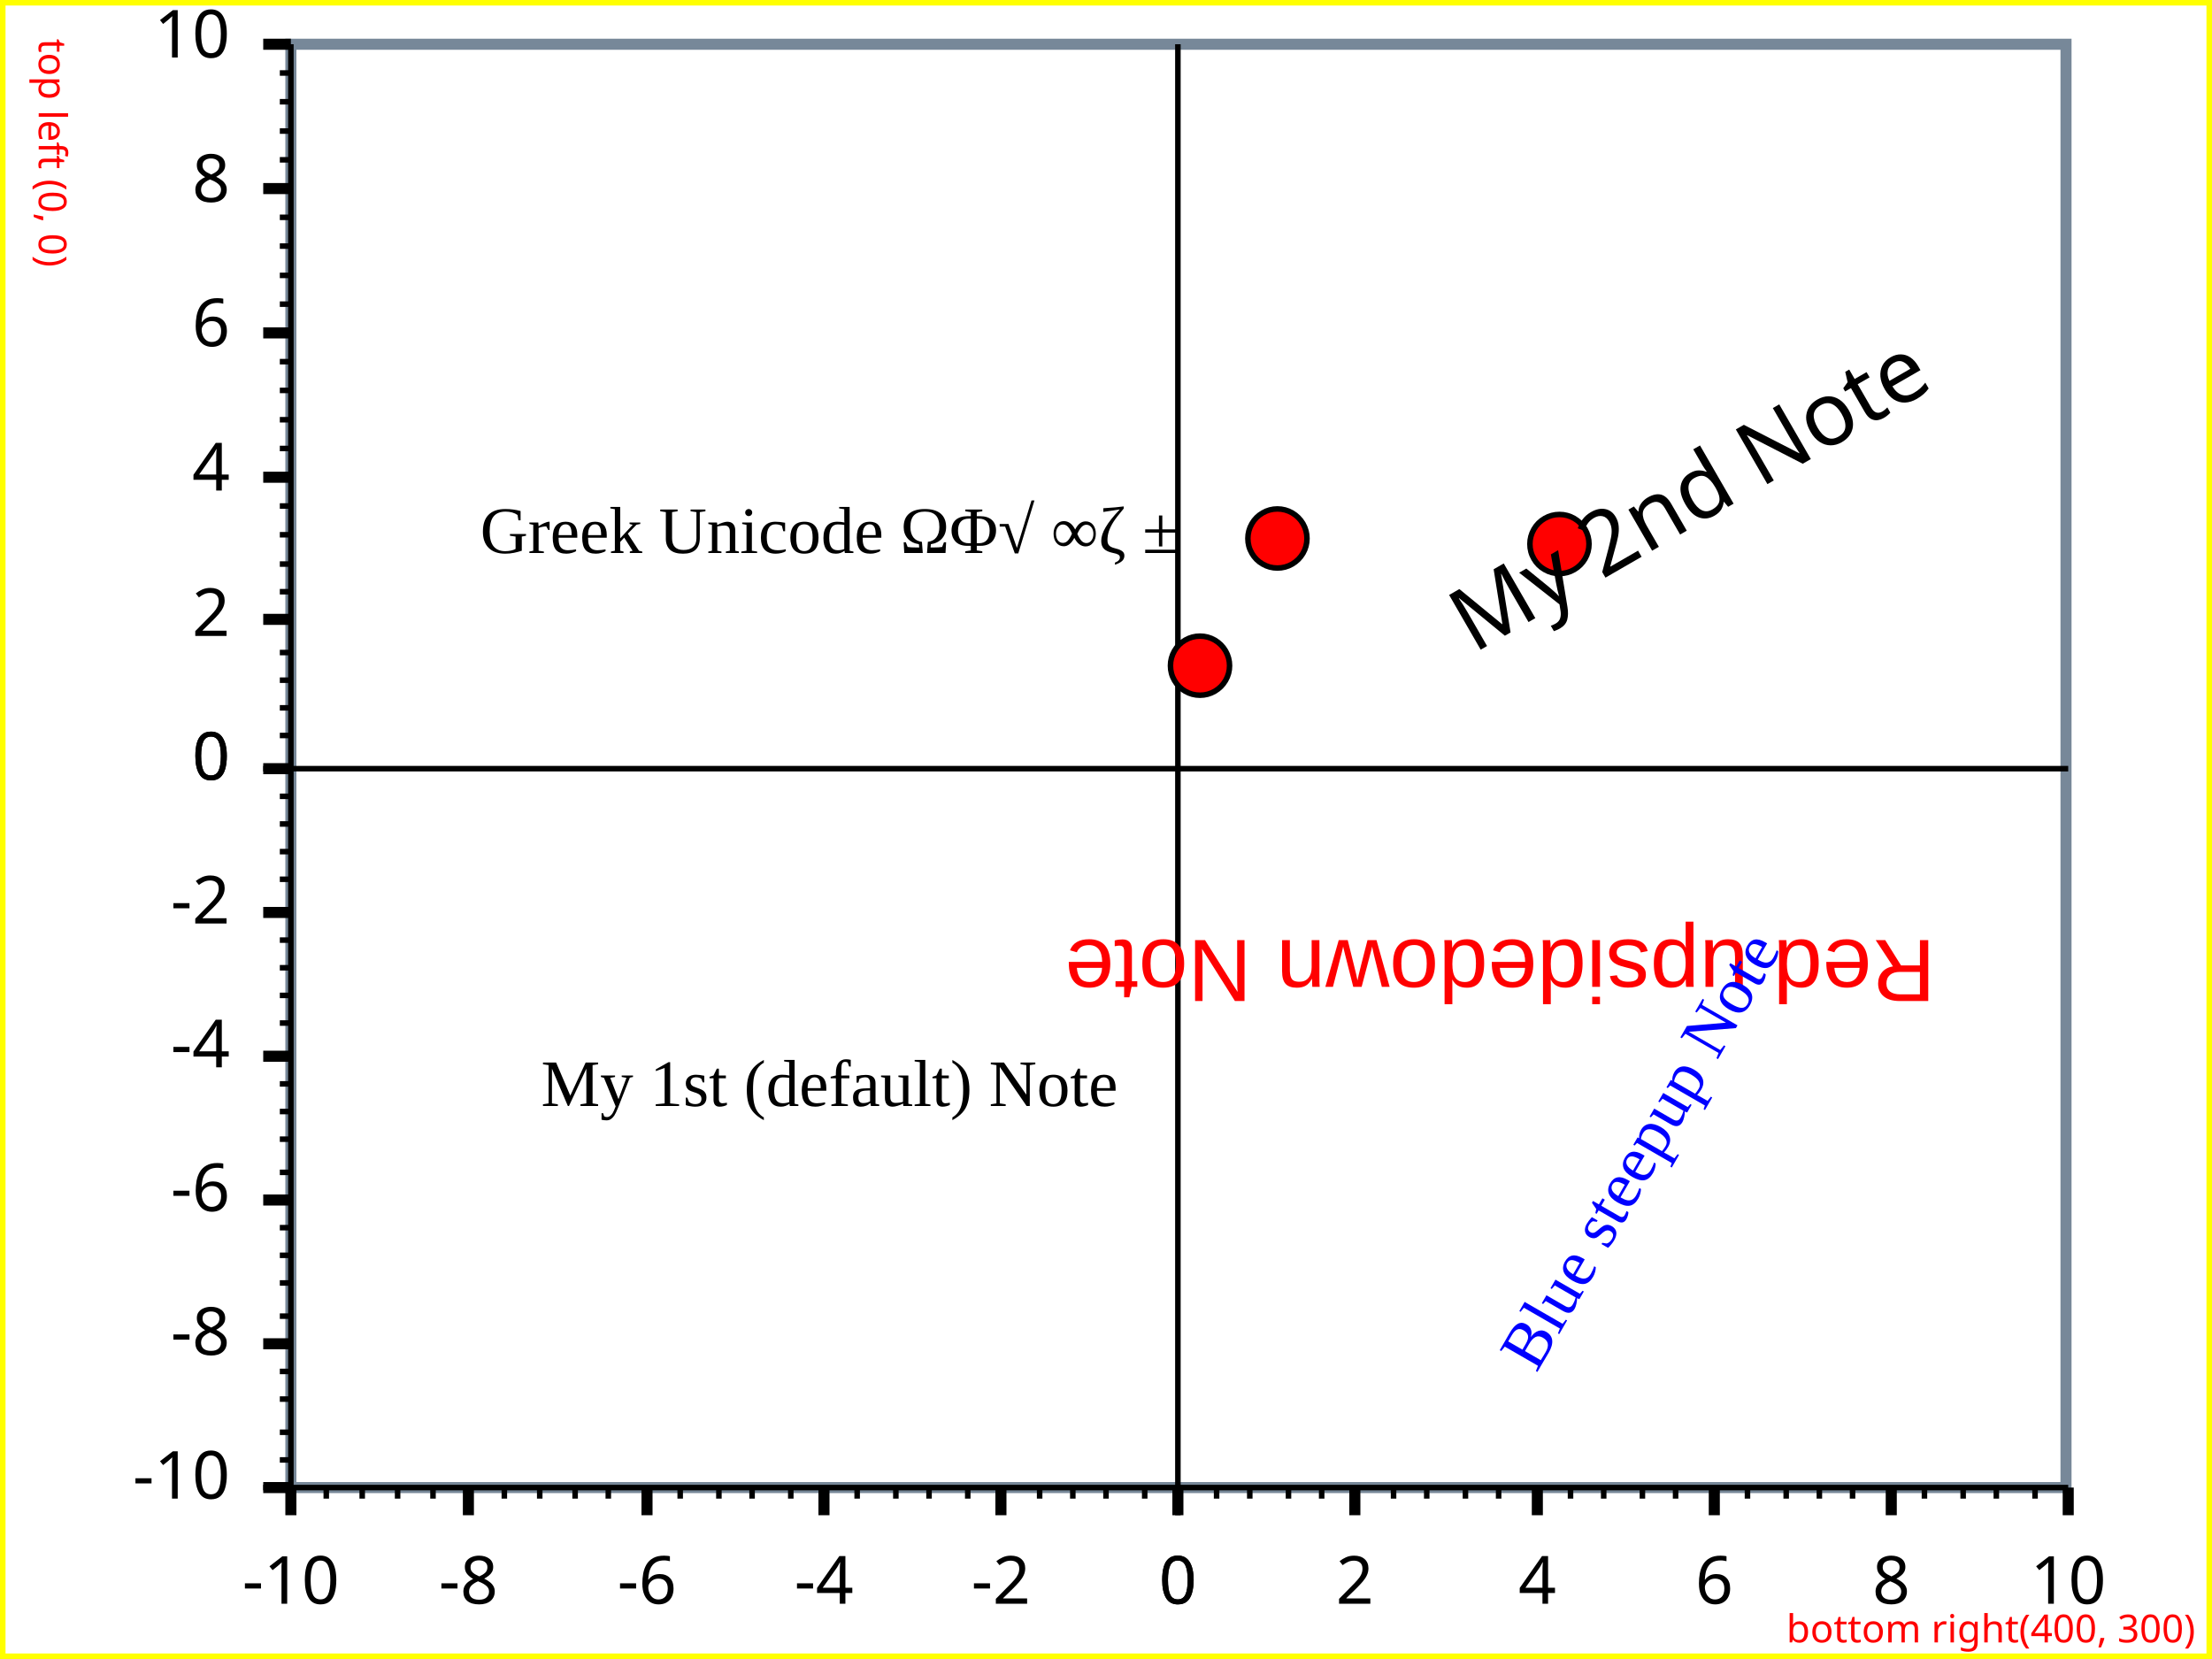
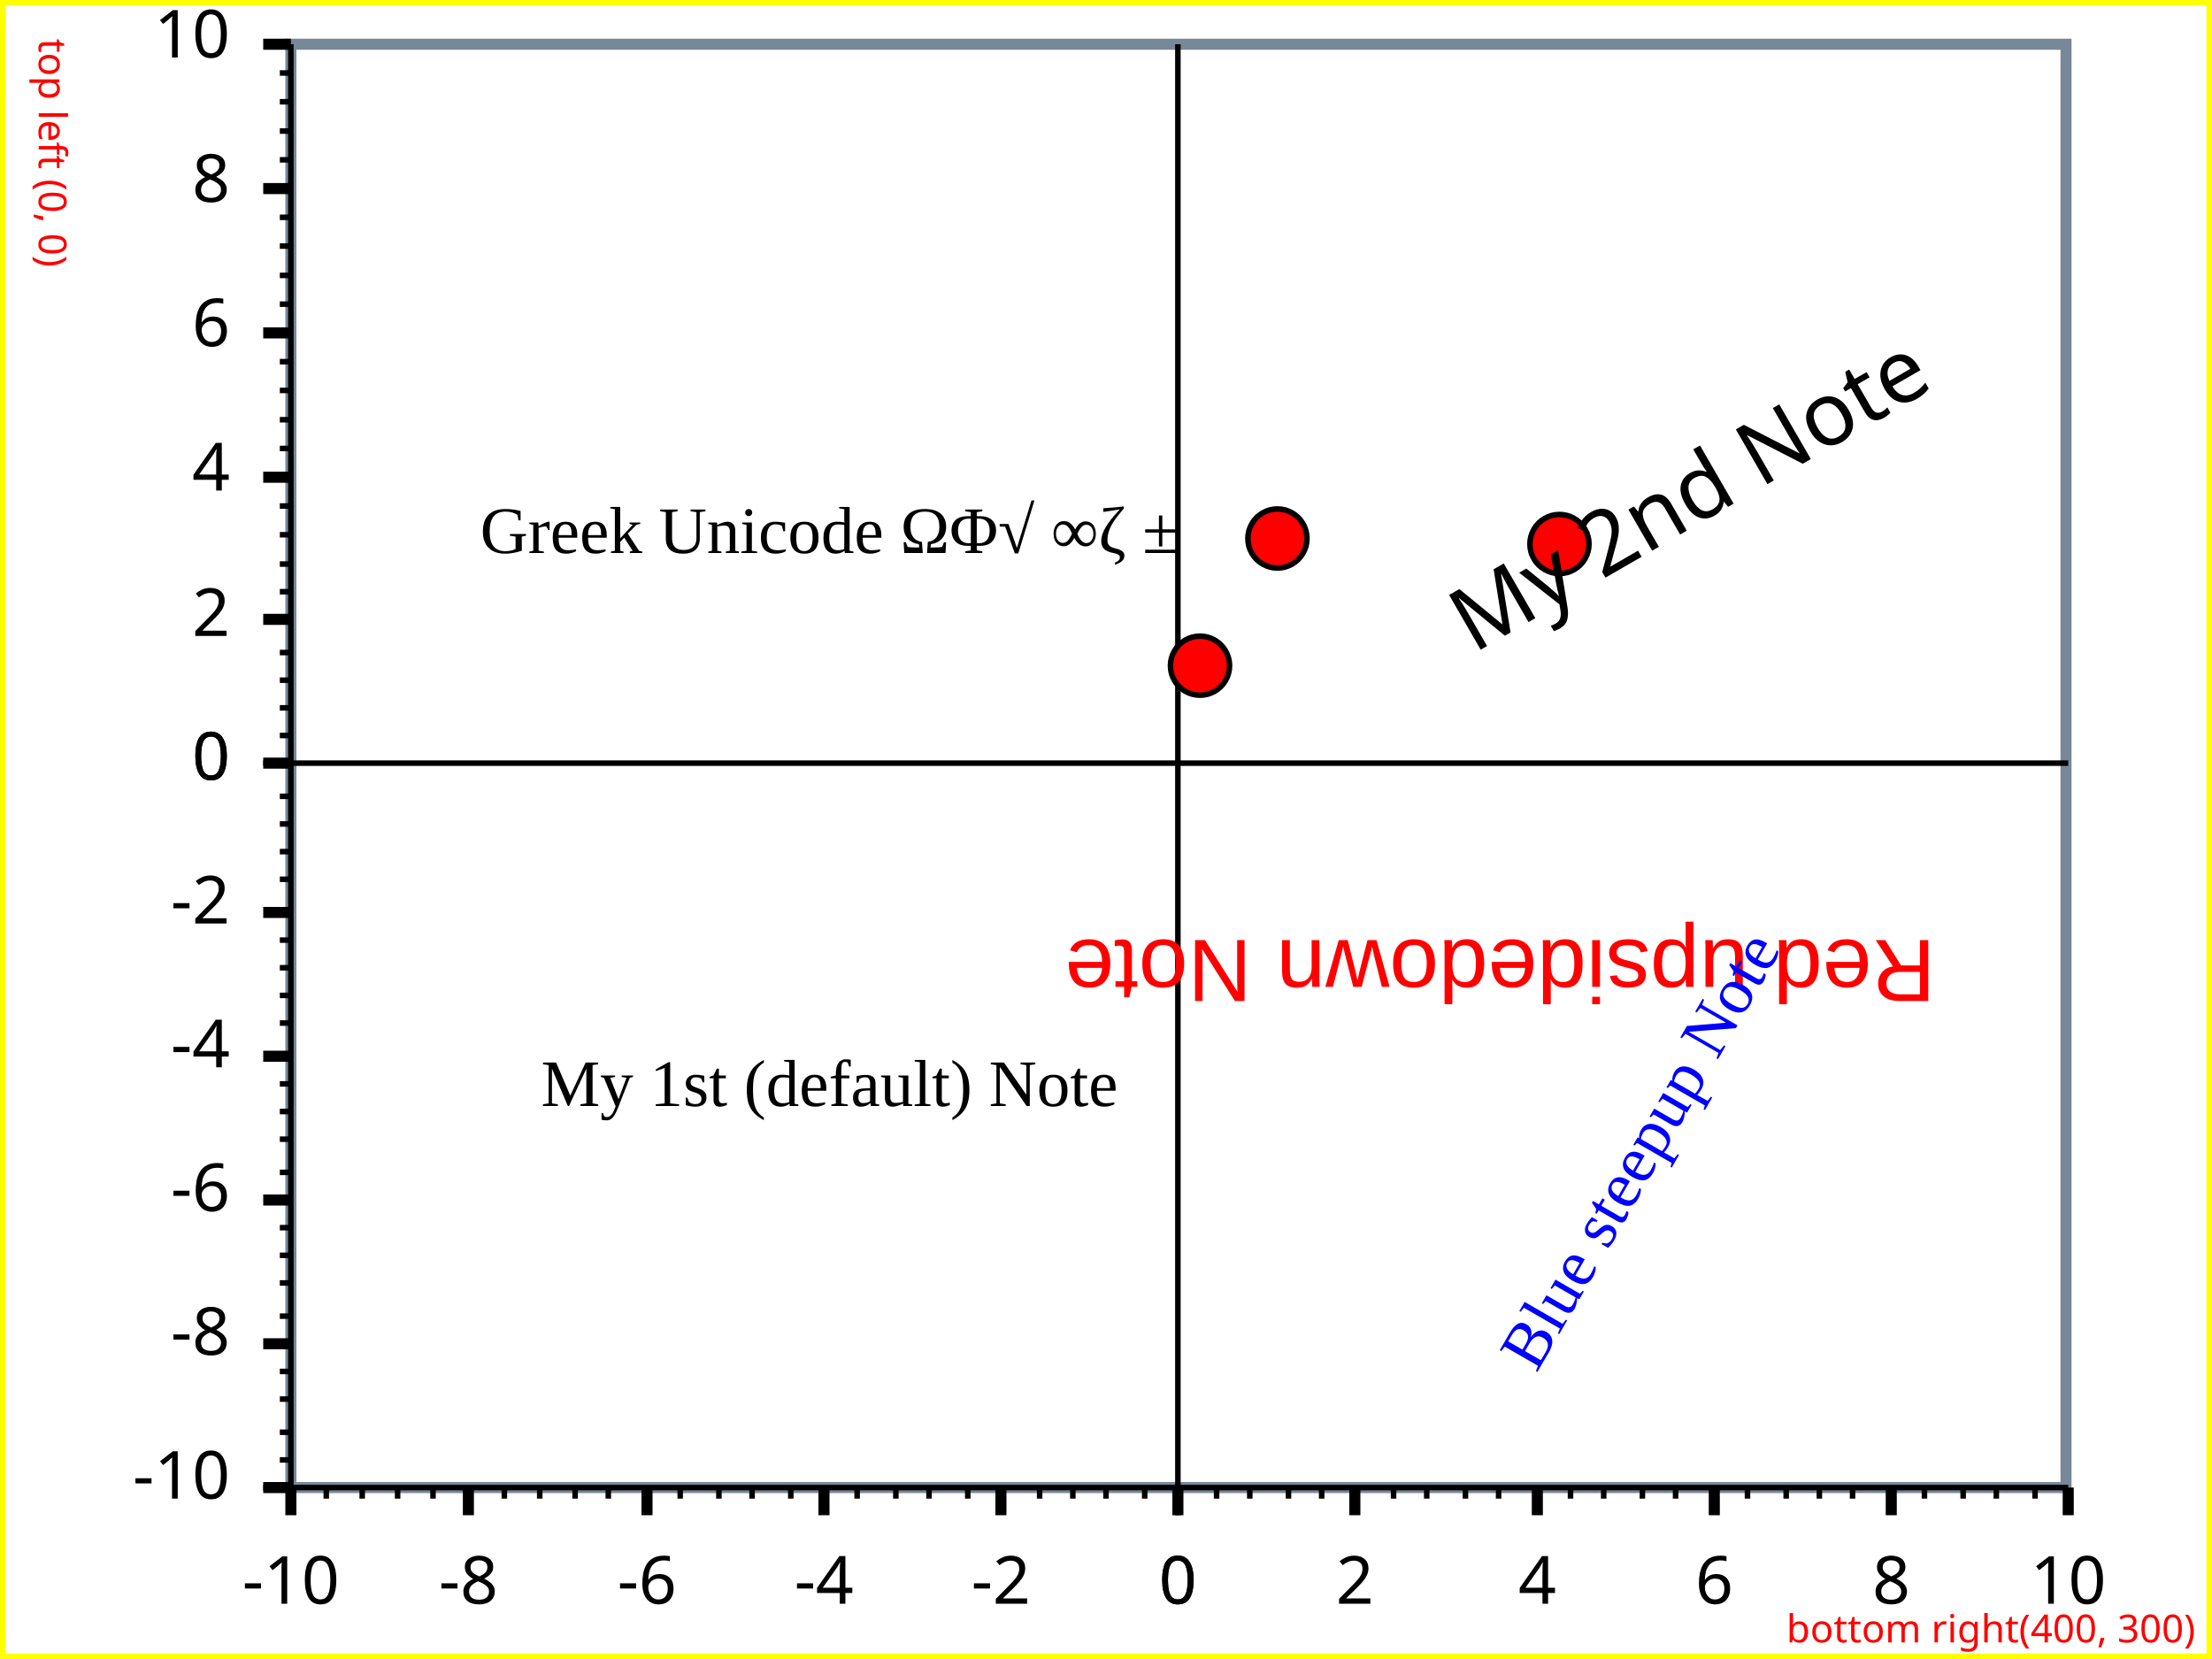
<svg xmlns="http://www.w3.org/2000/svg" width="400" height="300" version="1.1">
  <clipPath id="plot_window">
    <rect x="53.6" y="9" width="319" height="259" />
  </clipPath>
  <g id="imageBackground" stroke="rgb(255,255,0)" fill="rgb(255,255,255)" stroke-width="2">
    <rect x="0" y="0" width="400" height="300" />
  </g>
  <g id="plotBackground" stroke="rgb(119,136,153)" fill="rgb(255,255,255)" stroke-width="2">
    <rect x="52.6" y="8" width="321" height="261" />
  </g>
  <g id="yMinorGrid" stroke="rgb(200,220,255)" stroke-width="0.5">
</g>
  <g id="yMajorGrid" stroke="rgb(200,220,255)" stroke-width="1">
</g>
  <g id="xMinorGrid" stroke="rgb(200,220,255)" stroke-width="0.5">
</g>
  <g id="xMajorGrid" stroke="rgb(200,220,255)" stroke-width="1">
</g>
  <g id="yAxis" stroke="rgb(0,0,0)" stroke-width="1">
    <line x1="213" y1="8" x2="213" y2="274" />
    <line x1="52.6" y1="8" x2="52.6" y2="269" />
  </g>
  <g id="xAxis" stroke="rgb(0,0,0)" stroke-width="1">
-     <line x1="47.6" y1="139" x2="374" y2="139" />
+     <line x1="47.6" y1="138" x2="374" y2="138" />
    <line x1="47.6" y1="269" x2="374" y2="269" />
  </g>
  <g id="yMinorTicks" stroke="rgb(0,0,0)" stroke-width="1">
-     <path d="M50.6,133 L52.6,133  M50.6,128 L52.6,128  M50.6,123 L52.6,123  M50.6,118 L52.6,118  M50.6,107 L52.6,107  M50.6,102 L52.6,102  M50.6,96.7 L52.6,96.7  M50.6,91.5 L52.6,91.5  M50.6,81.1 L52.6,81.1  M50.6,75.9 L52.6,75.9  M50.6,70.6 L52.6,70.6  M50.6,65.4 L52.6,65.4  M50.6,55 L52.6,55  M50.6,49.8 L52.6,49.8  M50.6,44.5 L52.6,44.5  M50.6,39.3 L52.6,39.3  M50.6,28.9 L52.6,28.9  M50.6,23.7 L52.6,23.7  M50.6,18.4 L52.6,18.4  M50.6,13.2 L52.6,13.2  M50.6,139 L52.6,139  M50.6,144 L52.6,144  M50.6,149 L52.6,149  M50.6,154 L52.6,154  M50.6,159 L52.6,159  M50.6,165 L52.6,165  M50.6,170 L52.6,170  M50.6,175 L52.6,175  M50.6,180 L52.6,180  M50.6,185 L52.6,185  M50.6,191 L52.6,191  M50.6,191 L52.6,191  M50.6,196 L52.6,196  M50.6,201 L52.6,201  M50.6,206 L52.6,206  M50.6,212 L52.6,212  M50.6,217 L52.6,217  M50.6,222 L52.6,222  M50.6,227 L52.6,227  M50.6,232 L52.6,232  M50.6,238 L52.6,238  M50.6,243 L52.6,243  M50.6,248 L52.6,248  M50.6,253 L52.6,253  M50.6,259 L52.6,259  M50.6,264 L52.6,264  M50.6,269 L52.6,269  " fill="none" />
+     <path d="M50.6,133 L52.6,133  M50.6,128 L52.6,128  M50.6,123 L52.6,123  M50.6,118 L52.6,118  M50.6,107 L52.6,107  M50.6,102 L52.6,102  M50.6,96.7 L52.6,96.7  M50.6,91.5 L52.6,91.5  M50.6,81.1 L52.6,81.1  M50.6,75.9 L52.6,75.9  M50.6,70.6 L52.6,70.6  M50.6,65.4 L52.6,65.4  M50.6,55 L52.6,55  M50.6,49.8 L52.6,49.8  M50.6,44.5 L52.6,44.5  M50.6,39.3 L52.6,39.3  M50.6,28.9 L52.6,28.9  M50.6,23.7 L52.6,23.7  M50.6,18.4 L52.6,18.4  M50.6,13.2 L52.6,13.2  M50.6,138 L52.6,138  M50.6,144 L52.6,144  M50.6,149 L52.6,149  M50.6,154 L52.6,154  M50.6,159 L52.6,159  M50.6,165 L52.6,165  M50.6,170 L52.6,170  M50.6,175 L52.6,175  M50.6,180 L52.6,180  M50.6,185 L52.6,185  M50.6,191 L52.6,191  M50.6,191 L52.6,191  M50.6,196 L52.6,196  M50.6,201 L52.6,201  M50.6,206 L52.6,206  M50.6,212 L52.6,212  M50.6,217 L52.6,217  M50.6,222 L52.6,222  M50.6,227 L52.6,227  M50.6,232 L52.6,232  M50.6,238 L52.6,238  M50.6,243 L52.6,243  M50.6,248 L52.6,248  M50.6,253 L52.6,253  M50.6,259 L52.6,259  M50.6,264 L52.6,264  M50.6,269 L52.6,269  " fill="none" />
  </g>
  <g id="xMinorTicks" stroke="rgb(0,0,0)" stroke-width="1">
    <path d="M220,269 L220,271  M226,269 L226,271  M233,269 L233,271  M239,269 L239,271  M252,269 L252,271  M258,269 L258,271  M265,269 L265,271  M271,269 L271,271  M284,269 L284,271  M290,269 L290,271  M297,269 L297,271  M303,269 L303,271  M316,269 L316,271  M323,269 L323,271  M329,269 L329,271  M335,269 L335,271  M348,269 L348,271  M355,269 L355,271  M361,269 L361,271  M368,269 L368,271  M207,269 L207,271  M200,269 L200,271  M194,269 L194,271  M188,269 L188,271  M175,269 L175,271  M168,269 L168,271  M162,269 L162,271  M155,269 L155,271  M143,269 L143,271  M136,269 L136,271  M130,269 L130,271  M123,269 L123,271  M110,269 L110,271  M104,269 L104,271  M97.6,269 L97.6,271  M91.2,269 L91.2,271  M78.3,269 L78.3,271  M71.9,269 L71.9,271  M65.5,269 L65.5,271  M59,269 L59,271  " fill="none" />
  </g>
  <g id="yMajorTicks" stroke="rgb(0,0,0)" stroke-width="2">
-     <path d="M47.6,139 L52.6,139  M47.6,112 L52.6,112  M47.6,86.3 L52.6,86.3  M47.6,60.2 L52.6,60.2  M47.6,34.1 L52.6,34.1  M47.6,8 L52.6,8  M47.6,139 L52.6,139  M47.6,165 L52.6,165  M47.6,191 L52.6,191  M47.6,217 L52.6,217  M47.6,243 L52.6,243  M47.6,269 L52.6,269  " fill="none" />
+     <path d="M47.6,138 L52.6,138  M47.6,112 L52.6,112  M47.6,86.3 L52.6,86.3  M47.6,60.2 L52.6,60.2  M47.6,34.1 L52.6,34.1  M47.6,8 L52.6,8  M47.6,138 L52.6,138  M47.6,165 L52.6,165  M47.6,191 L52.6,191  M47.6,217 L52.6,217  M47.6,243 L52.6,243  M47.6,269 L52.6,269  " fill="none" />
  </g>
  <g id="xMajorTicks" stroke="rgb(0,0,0)" stroke-width="2">
    <path d="M213,269 L213,274  M245,269 L245,274  M278,269 L278,274  M310,269 L310,274  M342,269 L342,274  M374,269 L374,274  M213,269 L213,274  M181,269 L181,274  M149,269 L149,274  M117,269 L117,274  M84.7,269 L84.7,274  M52.6,269 L52.6,274  " fill="none" />
  </g>
  <g id="xTicksValues" font-size="12" font-family="Lucida Sans Unicode" text-anchor="middle">
    <text x="213" y="290">0
	</text>
    <text x="245" y="290">2
	</text>
    <text x="278" y="290">4
	</text>
    <text x="310" y="290">6
	</text>
    <text x="342" y="290">8
	</text>
    <text x="374" y="290">10
	</text>
    <text x="213" y="290">0
	</text>
    <text x="181" y="290">-2
	</text>
    <text x="149" y="290">-4
	</text>
    <text x="117" y="290">-6
	</text>
    <text x="84.7" y="290">-8
	</text>
    <text x="52.6" y="290">-10
	</text>
  </g>
  <g id="yTicksValues" font-size="12" font-family="Lucida Sans Unicode" text-anchor="end">
    <text x="41.6" y="141">0
	</text>
    <text x="41.6" y="115">2
	</text>
    <text x="41.6" y="88.7">4
	</text>
    <text x="41.6" y="62.6">6
	</text>
    <text x="41.6" y="36.5">8
	</text>
    <text x="41.6" y="10.4">10
	</text>
    <text x="41.6" y="141">0
	</text>
    <text x="41.6" y="167">-2
	</text>
    <text x="41.6" y="193">-4
	</text>
    <text x="41.6" y="219">-6
	</text>
    <text x="41.6" y="245">-8
	</text>
    <text x="41.6" y="271">-10
	</text>
  </g>
  <g id="yLabel">
-     <text x="14.9" y="139" text-anchor="middle" transform="rotate(-90 14.9 139)" font-size="14" font-family="Lucida Sans Unicode">
+     <text x="14.9" y="138" text-anchor="middle" transform="rotate(-90 14.9 138)" font-size="14" font-family="Lucida Sans Unicode">
	</text>
  </g>
  <g id="xLabel">
    <text x="213" y="302" text-anchor="middle" font-size="12" font-family="Lucida Sans Unicode">
	</text>
  </g>
  <g id="plotPoints" clip-path="url(#plot_window)">
    <g stroke="rgb(0,0,0)" fill="rgb(255,0,0)" font-size="14" font-family="Lucida Sans Unicode" text-anchor="middle">
      <text x="217" y="124" text-anchor="middle">●
	</text>
      <text x="231" y="101" text-anchor="middle">●
	</text>
      <text x="282" y="102" text-anchor="middle">●
	</text>
    </g>
  </g>
  <g id="title">
    <text x="200" y="27" text-anchor="middle" font-size="18" font-family="Lucida Sans Unicode" font-weight="normal">
	</text>
  </g>
  <g id="plotXValues">
</g>
  <g id="plotYValues">
</g>
  <g fill="rgb(0,0,0)">
    <text x="150" y="200" text-anchor="middle">My 1st (default) Note
	</text>
  </g>
  <g fill="rgb(255,0,0)">
    <text x="7" y="7" transform="rotate(90 7 7)" font-size="7" font-family="verdana" font-weight="italic" font-style="bold">top left (0, 0)
	</text>
  </g>
  <g fill="rgb(255,0,0)">
    <text x="397" y="297" text-anchor="end" font-size="7" font-family="verdana" font-weight="italic" font-style="bold">bottom right(400, 300)
	</text>
  </g>
  <g fill="rgb(0,0,0)">
    <text x="150" y="100" text-anchor="middle">Greek Unicode ΩΦ√ ∞ζ ±
	</text>
  </g>
  <g fill="rgb(0,0,0)">
    <text x="350" y="70" text-anchor="end" transform="rotate(-30 350 70)" font-size="16" font-family="verdana" font-weight="italic" font-style="bold">My 2nd Note
	</text>
  </g>
  <g fill="rgb(255,0,0)">
    <text x="350" y="170" transform="rotate(180 350 170)" font-size="16" font-family="arial" font-weight="italic" font-style="bold">Red upsidedown Note
	</text>
  </g>
  <g fill="rgb(0,0,255)">
    <text x="300" y="210" text-anchor="middle" transform="rotate(-60 300 210)">Blue steepup Note
	</text>
  </g>
</svg>
